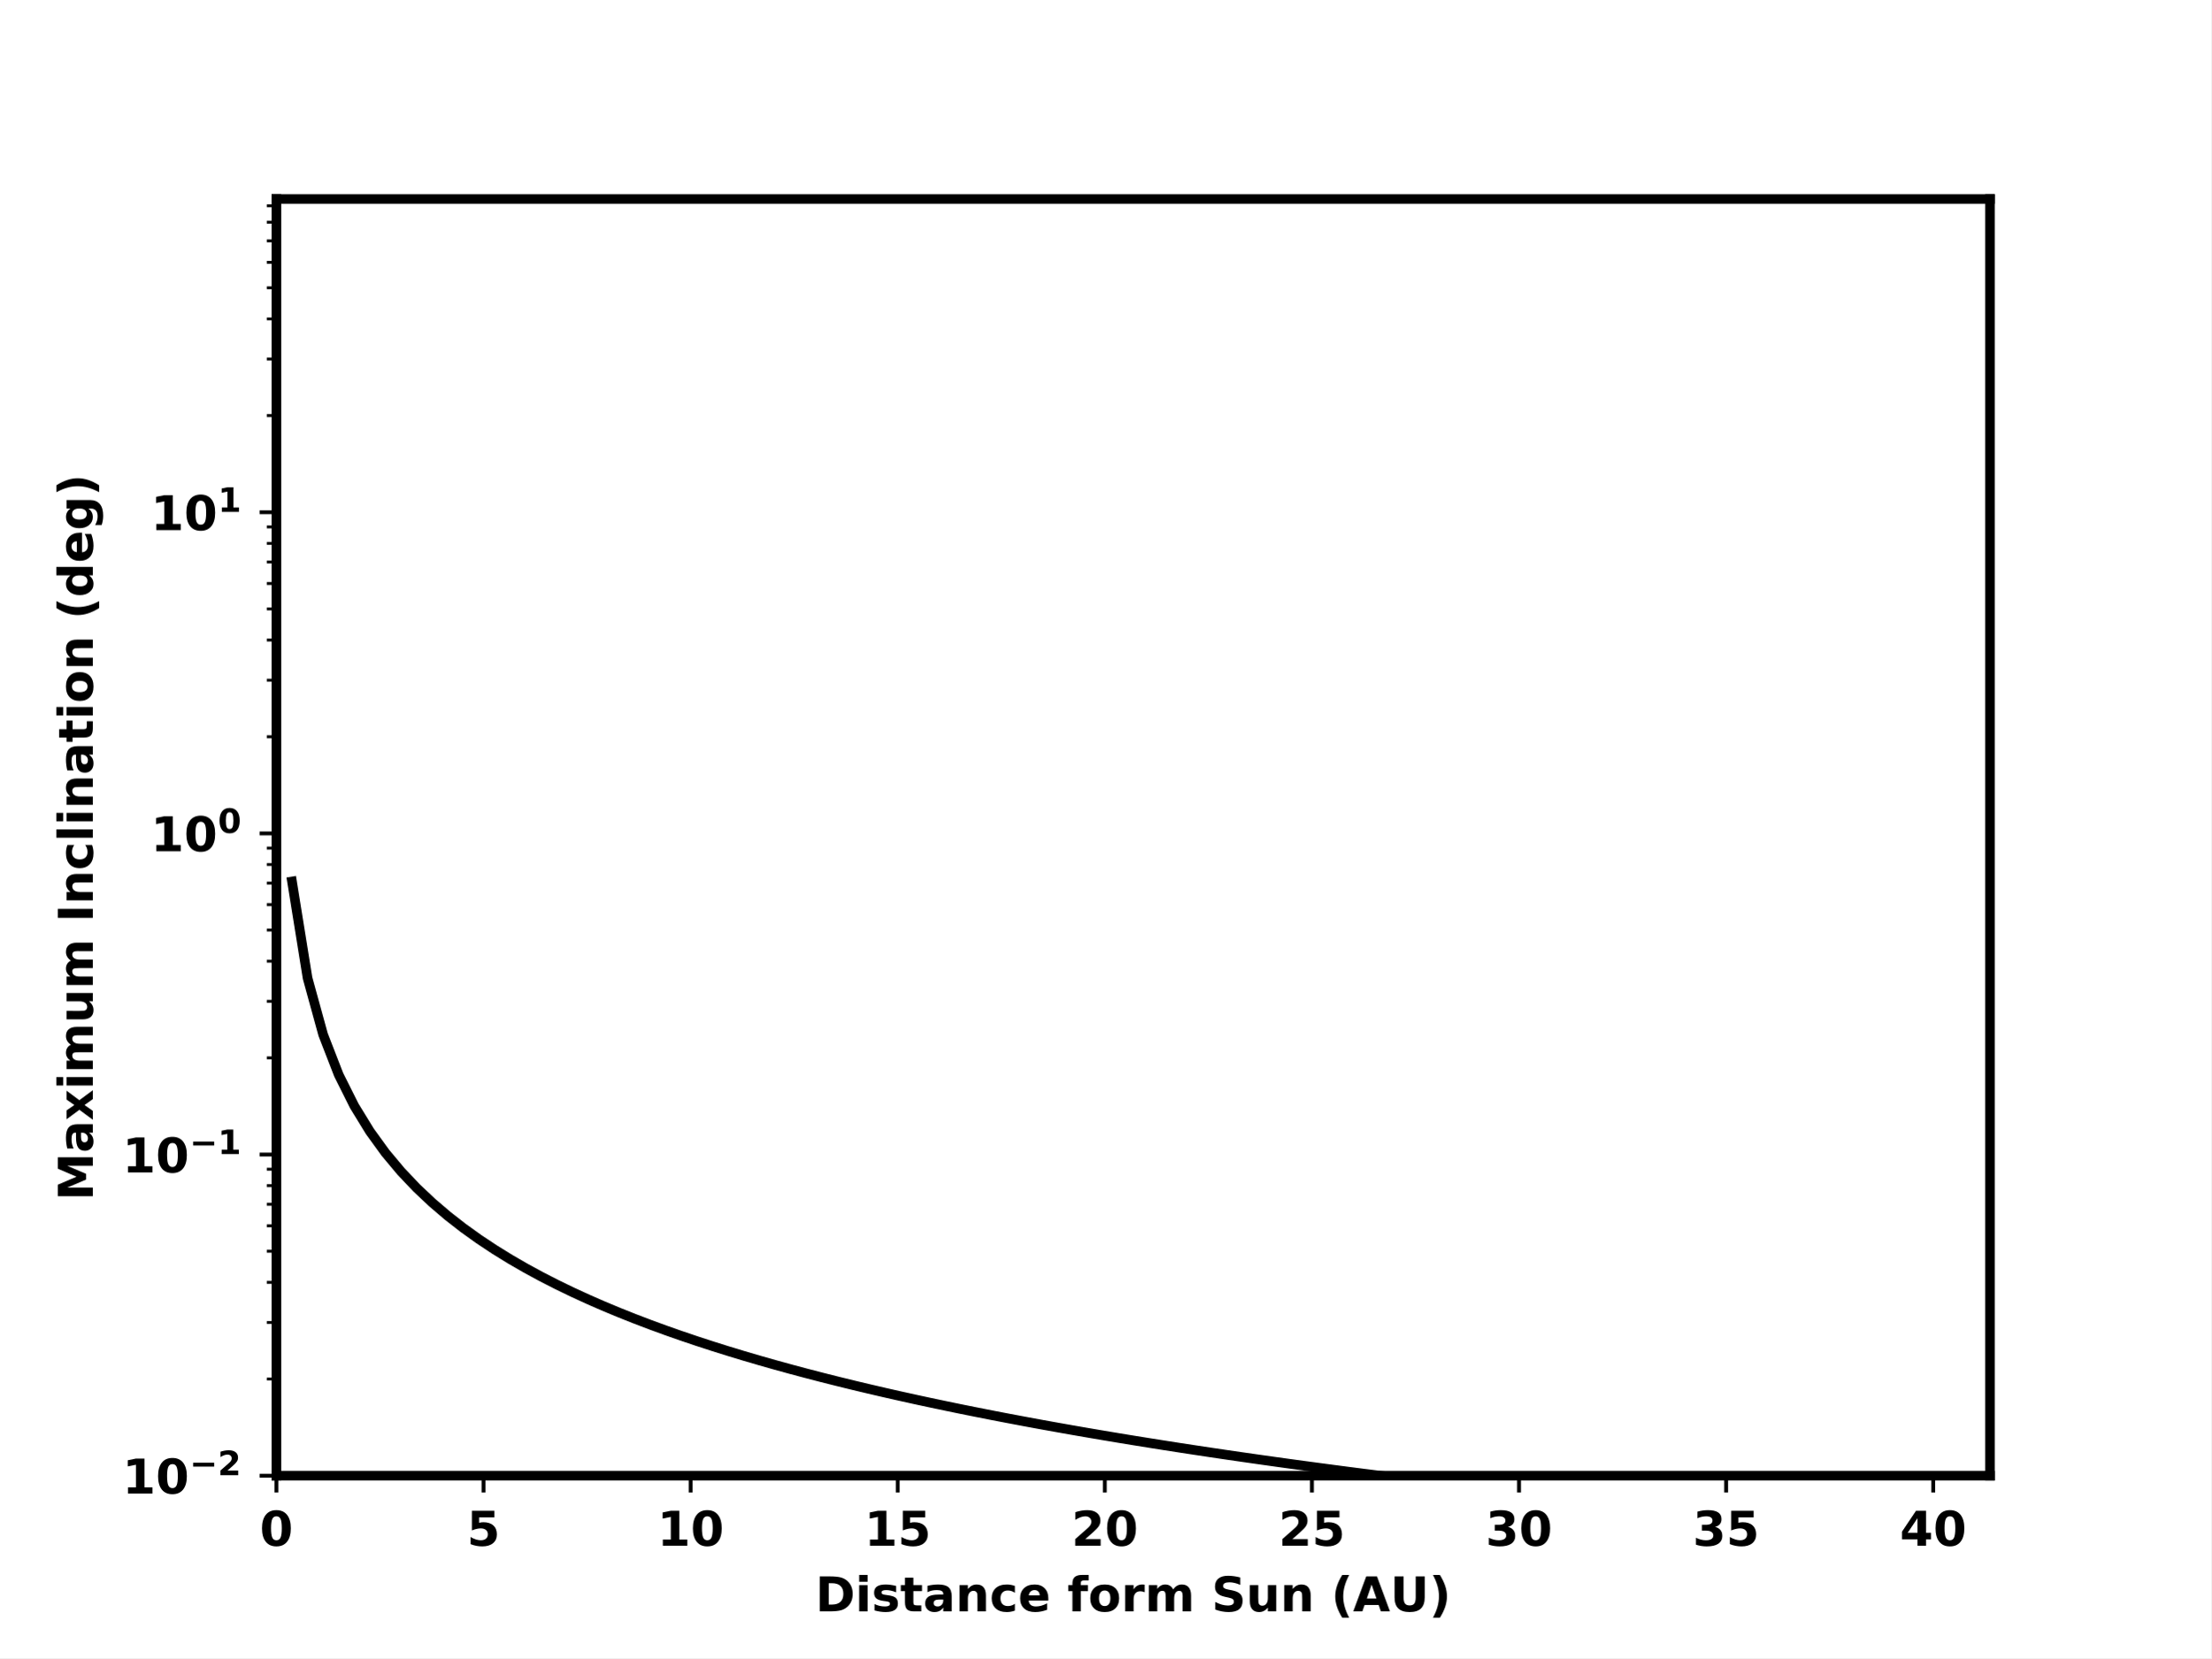
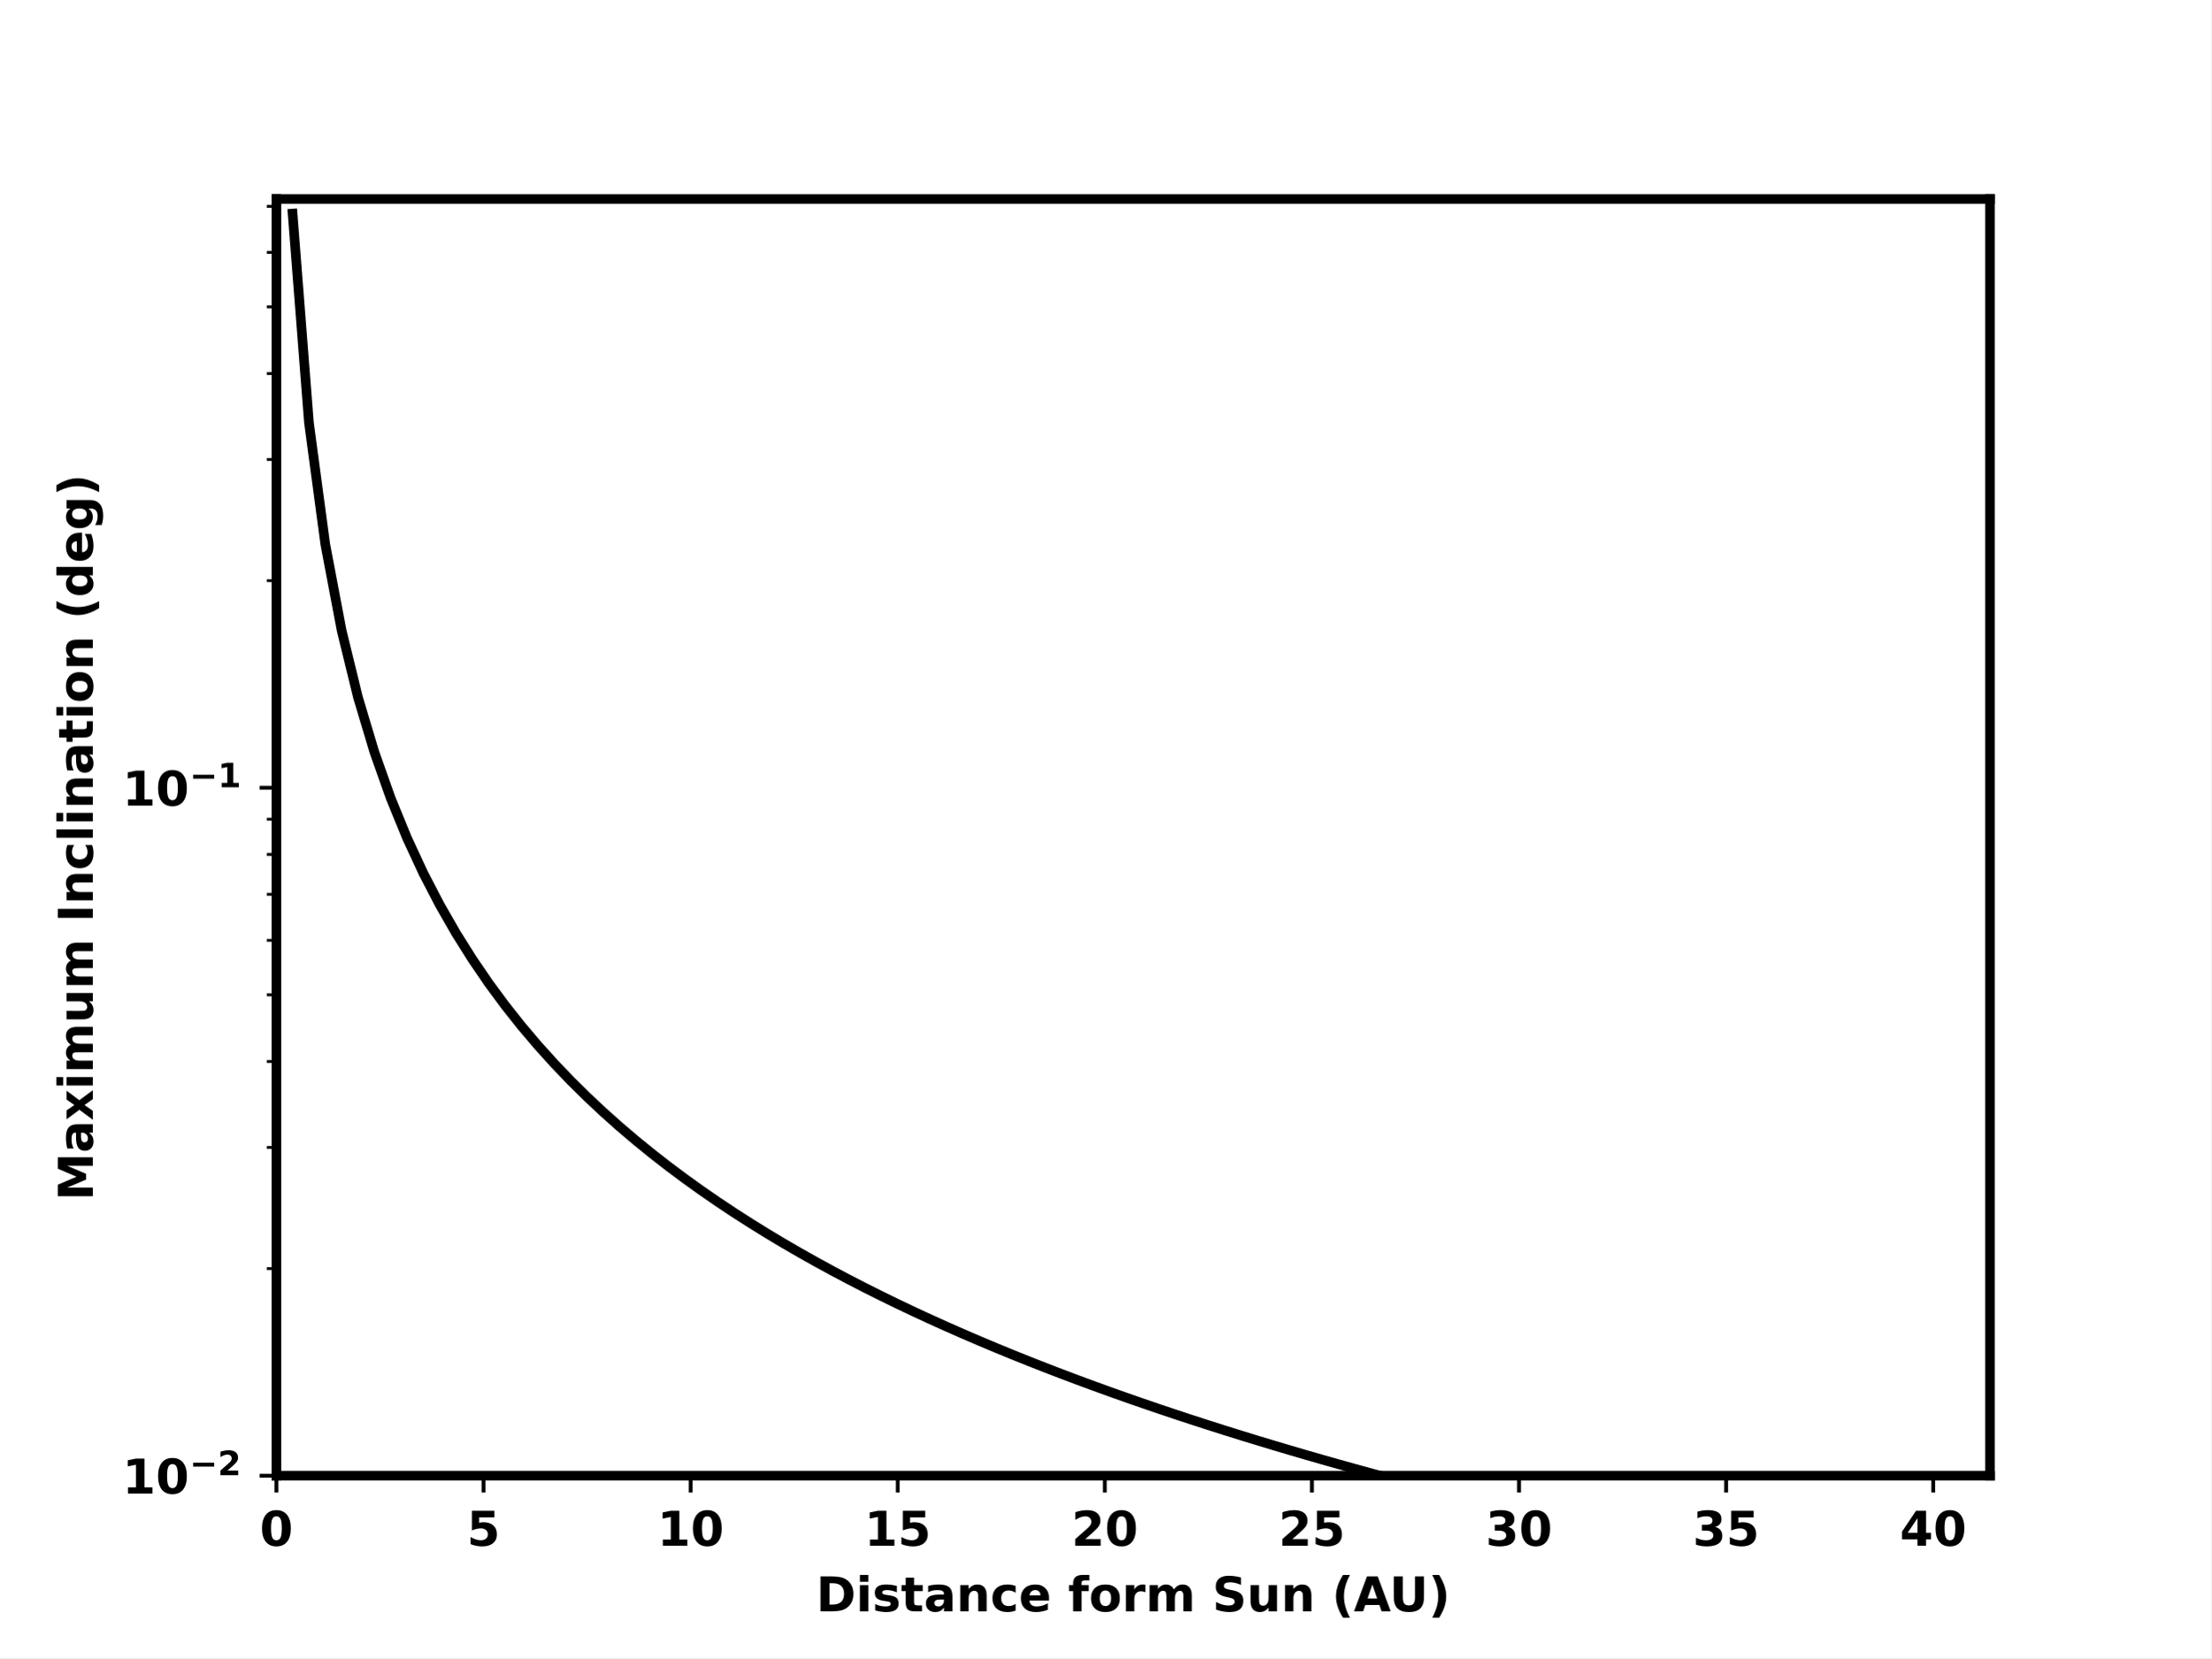
<svg xmlns="http://www.w3.org/2000/svg" xmlns:xlink="http://www.w3.org/1999/xlink" height="345.6pt" version="1.1" viewBox="0 0 460.8 345.6" width="460.8pt">
  <defs>
    <style type="text/css">
- *{stroke-linecap:butt;stroke-linejoin:round;white-space:pre;}
+ *{stroke-linecap:butt;stroke-linejoin:round;}
  </style>
  </defs>
  <g id="figure_1">
    <g id="patch_1">
      <path d="M 0 345.6  L 460.8 345.6  L 460.8 0  L 0 0  z " style="fill:#ffffff;" />
    </g>
    <g id="axes_1">
      <g id="patch_2">
        <path d="M 57.6 307.584  L 414.72 307.584  L 414.72 41.472  L 57.6 41.472  z " style="fill:#ffffff;" />
      </g>
      <g id="matplotlib.axis_1">
        <g id="xtick_1">
          <g id="line2d_1">
            <defs>
-               <path d="M 0 0  L 0 3.5  " id="mee81511b7b" style="stroke:#000000;stroke-width:0.8;" />
-             </defs>
-             <g>
-               <use style="stroke:#000000;stroke-width:0.8;" x="57.6" xlink:href="#mee81511b7b" y="307.584" />
+               <path d="M 0 0  L 0 3.5  " id="m4eaa4b2ff3" style="stroke:#000000;stroke-width:0.8;" />
+             </defs>
+             <g>
+               <use style="stroke:#000000;stroke-width:0.8;" x="57.6" xlink:href="#m4eaa4b2ff3" y="307.584" />
            </g>
          </g>
          <g id="text_1">
            <defs>
              <path d="M 46 36.531  Q 46 50.203 43.438 55.781  Q 40.875 61.375 34.812 61.375  Q 28.766 61.375 26.172 55.781  Q 23.578 50.203 23.578 36.531  Q 23.578 22.703 26.172 17.031  Q 28.766 11.375 34.812 11.375  Q 40.828 11.375 43.406 17.031  Q 46 22.703 46 36.531  z M 64.797 36.375  Q 64.797 18.266 56.984 8.422  Q 49.172 -1.422 34.812 -1.422  Q 20.406 -1.422 12.594 8.422  Q 4.781 18.266 4.781 36.375  Q 4.781 54.547 12.594 64.375  Q 20.406 74.219 34.812 74.219  Q 49.172 74.219 56.984 64.375  Q 64.797 54.547 64.797 36.375  z " id="DejaVuSans-Bold-48" />
            </defs>
            <g transform="translate(54.12109 322.1824)scale(0.1 -0.1)">
              <use xlink:href="#DejaVuSans-Bold-48" />
            </g>
          </g>
        </g>
        <g id="xtick_2">
          <g id="line2d_2">
            <g>
-               <use style="stroke:#000000;stroke-width:0.8;" x="100.762" xlink:href="#mee81511b7b" y="307.584" />
+               <use style="stroke:#000000;stroke-width:0.8;" x="100.762" xlink:href="#m4eaa4b2ff3" y="307.584" />
            </g>
          </g>
          <g id="text_2">
            <defs>
              <path d="M 10.594 72.906  L 57.328 72.906  L 57.328 59.078  L 25.594 59.078  L 25.594 47.797  Q 27.734 48.391 29.906 48.703  Q 32.078 49.031 34.422 49.031  Q 47.75 49.031 55.172 42.359  Q 62.594 35.688 62.594 23.781  Q 62.594 11.969 54.516 5.266  Q 46.438 -1.422 32.078 -1.422  Q 25.875 -1.422 19.797 -0.219  Q 13.719 0.984 7.719 3.422  L 7.719 18.219  Q 13.672 14.797 19.016 13.078  Q 24.359 11.375 29.109 11.375  Q 35.938 11.375 39.859 14.719  Q 43.797 18.062 43.797 23.781  Q 43.797 29.547 39.859 32.859  Q 35.938 36.188 29.109 36.188  Q 25.047 36.188 20.453 35.125  Q 15.875 34.078 10.594 31.891  z " id="DejaVuSans-Bold-53" />
            </defs>
            <g transform="translate(97.2828 322.1824)scale(0.1 -0.1)">
              <use xlink:href="#DejaVuSans-Bold-53" />
            </g>
          </g>
        </g>
        <g id="xtick_3">
          <g id="line2d_3">
            <g>
-               <use style="stroke:#000000;stroke-width:0.8;" x="143.923" xlink:href="#mee81511b7b" y="307.584" />
+               <use style="stroke:#000000;stroke-width:0.8;" x="143.923" xlink:href="#m4eaa4b2ff3" y="307.584" />
            </g>
          </g>
          <g id="text_3">
            <defs>
              <path d="M 11.719 12.984  L 28.328 12.984  L 28.328 60.109  L 11.281 56.594  L 11.281 69.391  L 28.219 72.906  L 46.094 72.906  L 46.094 12.984  L 62.703 12.984  L 62.703 0  L 11.719 0  z " id="DejaVuSans-Bold-49" />
            </defs>
            <g transform="translate(136.9656 322.1824)scale(0.1 -0.1)">
              <use xlink:href="#DejaVuSans-Bold-49" />
              <use x="69.58" xlink:href="#DejaVuSans-Bold-48" />
            </g>
          </g>
        </g>
        <g id="xtick_4">
          <g id="line2d_4">
            <g>
-               <use style="stroke:#000000;stroke-width:0.8;" x="187.085" xlink:href="#mee81511b7b" y="307.584" />
+               <use style="stroke:#000000;stroke-width:0.8;" x="187.085" xlink:href="#m4eaa4b2ff3" y="307.584" />
            </g>
          </g>
          <g id="text_4">
            <g transform="translate(180.1273 322.1824)scale(0.1 -0.1)">
              <use xlink:href="#DejaVuSans-Bold-49" />
              <use x="69.58" xlink:href="#DejaVuSans-Bold-53" />
            </g>
          </g>
        </g>
        <g id="xtick_5">
          <g id="line2d_5">
            <g>
-               <use style="stroke:#000000;stroke-width:0.8;" x="230.247" xlink:href="#mee81511b7b" y="307.584" />
+               <use style="stroke:#000000;stroke-width:0.8;" x="230.247" xlink:href="#m4eaa4b2ff3" y="307.584" />
            </g>
          </g>
          <g id="text_5">
            <defs>
              <path d="M 28.812 13.812  L 60.891 13.812  L 60.891 0  L 7.906 0  L 7.906 13.812  L 34.516 37.312  Q 38.094 40.531 39.797 43.609  Q 41.5 46.688 41.5 50  Q 41.5 55.125 38.062 58.25  Q 34.625 61.375 28.906 61.375  Q 24.516 61.375 19.281 59.5  Q 14.062 57.625 8.109 53.906  L 8.109 69.922  Q 14.453 72.016 20.656 73.109  Q 26.859 74.219 32.812 74.219  Q 45.906 74.219 53.156 68.453  Q 60.406 62.703 60.406 52.391  Q 60.406 46.438 57.328 41.281  Q 54.25 36.141 44.391 27.484  z " id="DejaVuSans-Bold-50" />
            </defs>
            <g transform="translate(223.289 322.1824)scale(0.1 -0.1)">
              <use xlink:href="#DejaVuSans-Bold-50" />
              <use x="69.58" xlink:href="#DejaVuSans-Bold-48" />
            </g>
          </g>
        </g>
        <g id="xtick_6">
          <g id="line2d_6">
            <g>
-               <use style="stroke:#000000;stroke-width:0.8;" x="273.409" xlink:href="#mee81511b7b" y="307.584" />
+               <use style="stroke:#000000;stroke-width:0.8;" x="273.409" xlink:href="#m4eaa4b2ff3" y="307.584" />
            </g>
          </g>
          <g id="text_6">
            <g transform="translate(266.4507 322.1824)scale(0.1 -0.1)">
              <use xlink:href="#DejaVuSans-Bold-50" />
              <use x="69.58" xlink:href="#DejaVuSans-Bold-53" />
            </g>
          </g>
        </g>
        <g id="xtick_7">
          <g id="line2d_7">
            <g>
-               <use style="stroke:#000000;stroke-width:0.8;" x="316.57" xlink:href="#mee81511b7b" y="307.584" />
+               <use style="stroke:#000000;stroke-width:0.8;" x="316.57" xlink:href="#m4eaa4b2ff3" y="307.584" />
            </g>
          </g>
          <g id="text_7">
            <defs>
              <path d="M 46.578 39.312  Q 53.953 37.406 57.781 32.688  Q 61.625 27.984 61.625 20.703  Q 61.625 9.859 53.312 4.219  Q 45.016 -1.422 29.109 -1.422  Q 23.484 -1.422 17.844 -0.516  Q 12.203 0.391 6.688 2.203  L 6.688 16.703  Q 11.969 14.062 17.156 12.719  Q 22.359 11.375 27.391 11.375  Q 34.859 11.375 38.844 13.953  Q 42.828 16.547 42.828 21.391  Q 42.828 26.375 38.75 28.938  Q 34.672 31.5 26.703 31.5  L 19.188 31.5  L 19.188 43.609  L 27.094 43.609  Q 34.188 43.609 37.641 45.828  Q 41.109 48.047 41.109 52.594  Q 41.109 56.781 37.734 59.078  Q 34.375 61.375 28.219 61.375  Q 23.688 61.375 19.047 60.344  Q 14.406 59.328 9.812 57.328  L 9.812 71.094  Q 15.375 72.656 20.844 73.438  Q 26.312 74.219 31.594 74.219  Q 45.797 74.219 52.844 69.547  Q 59.906 64.891 59.906 55.516  Q 59.906 49.125 56.531 45.047  Q 53.172 40.969 46.578 39.312  z " id="DejaVuSans-Bold-51" />
            </defs>
            <g transform="translate(309.6125 322.1824)scale(0.1 -0.1)">
              <use xlink:href="#DejaVuSans-Bold-51" />
              <use x="69.58" xlink:href="#DejaVuSans-Bold-48" />
            </g>
          </g>
        </g>
        <g id="xtick_8">
          <g id="line2d_8">
            <g>
-               <use style="stroke:#000000;stroke-width:0.8;" x="359.732" xlink:href="#mee81511b7b" y="307.584" />
+               <use style="stroke:#000000;stroke-width:0.8;" x="359.732" xlink:href="#m4eaa4b2ff3" y="307.584" />
            </g>
          </g>
          <g id="text_8">
            <g transform="translate(352.7742 322.1824)scale(0.1 -0.1)">
              <use xlink:href="#DejaVuSans-Bold-51" />
              <use x="69.58" xlink:href="#DejaVuSans-Bold-53" />
            </g>
          </g>
        </g>
        <g id="xtick_9">
          <g id="line2d_9">
            <g>
-               <use style="stroke:#000000;stroke-width:0.8;" x="402.894" xlink:href="#mee81511b7b" y="307.584" />
+               <use style="stroke:#000000;stroke-width:0.8;" x="402.894" xlink:href="#m4eaa4b2ff3" y="307.584" />
            </g>
          </g>
          <g id="text_9">
            <defs>
              <path d="M 36.812 57.422  L 16.219 26.906  L 36.812 26.906  z M 33.688 72.906  L 54.594 72.906  L 54.594 26.906  L 64.984 26.906  L 64.984 13.281  L 54.594 13.281  L 54.594 0  L 36.812 0  L 36.812 13.281  L 4.5 13.281  L 4.5 29.391  z " id="DejaVuSans-Bold-52" />
            </defs>
            <g transform="translate(395.9359 322.1824)scale(0.1 -0.1)">
              <use xlink:href="#DejaVuSans-Bold-52" />
              <use x="69.58" xlink:href="#DejaVuSans-Bold-48" />
            </g>
          </g>
        </g>
        <g id="text_10">
          <defs>
            <path d="M 27.984 58.688  L 27.984 14.203  L 34.719 14.203  Q 46.234 14.203 52.312 19.922  Q 58.406 25.641 58.406 36.531  Q 58.406 47.359 52.344 53.016  Q 46.297 58.688 34.719 58.688  z M 9.188 72.906  L 29 72.906  Q 45.609 72.906 53.734 70.531  Q 61.859 68.172 67.672 62.5  Q 72.797 57.562 75.281 51.109  Q 77.781 44.672 77.781 36.531  Q 77.781 28.266 75.281 21.797  Q 72.797 15.328 67.672 10.406  Q 61.812 4.734 53.609 2.359  Q 45.406 0 29 0  L 9.188 0  z " id="DejaVuSans-Bold-68" />
            <path d="M 8.406 54.688  L 25.875 54.688  L 25.875 0  L 8.406 0  z M 8.406 75.984  L 25.875 75.984  L 25.875 61.719  L 8.406 61.719  z " id="DejaVuSans-Bold-105" />
            <path d="M 51.125 52.984  L 51.125 39.703  Q 45.516 42.047 40.281 43.219  Q 35.062 44.391 30.422 44.391  Q 25.438 44.391 23.016 43.141  Q 20.609 41.891 20.609 39.312  Q 20.609 37.203 22.438 36.078  Q 24.266 34.969 29 34.422  L 32.078 33.984  Q 45.516 32.281 50.141 28.375  Q 54.781 24.469 54.781 16.109  Q 54.781 7.375 48.328 2.969  Q 41.891 -1.422 29.109 -1.422  Q 23.688 -1.422 17.891 -0.562  Q 12.109 0.297 6 2  L 6 15.281  Q 11.234 12.75 16.719 11.469  Q 22.219 10.203 27.875 10.203  Q 33.016 10.203 35.594 11.609  Q 38.188 13.031 38.188 15.828  Q 38.188 18.172 36.406 19.312  Q 34.625 20.453 29.297 21.094  L 26.219 21.484  Q 14.547 22.953 9.859 26.906  Q 5.172 30.859 5.172 38.922  Q 5.172 47.609 11.125 51.797  Q 17.094 56 29.391 56  Q 34.234 56 39.547 55.266  Q 44.875 54.547 51.125 52.984  z " id="DejaVuSans-Bold-115" />
            <path d="M 27.484 70.219  L 27.484 54.688  L 45.516 54.688  L 45.516 42.188  L 27.484 42.188  L 27.484 19  Q 27.484 15.188 29 13.844  Q 30.516 12.5 35.016 12.5  L 44 12.5  L 44 0  L 29 0  Q 18.656 0 14.328 4.312  Q 10.016 8.641 10.016 19  L 10.016 42.188  L 1.312 42.188  L 1.312 54.688  L 10.016 54.688  L 10.016 70.219  z " id="DejaVuSans-Bold-116" />
            <path d="M 32.906 24.609  Q 27.438 24.609 24.672 22.75  Q 21.922 20.906 21.922 17.281  Q 21.922 13.969 24.141 12.078  Q 26.375 10.203 30.328 10.203  Q 35.25 10.203 38.625 13.734  Q 42 17.281 42 22.609  L 42 24.609  z M 59.625 31.203  L 59.625 0  L 42 0  L 42 8.109  Q 38.484 3.125 34.078 0.844  Q 29.688 -1.422 23.391 -1.422  Q 14.891 -1.422 9.594 3.531  Q 4.297 8.5 4.297 16.406  Q 4.297 26.031 10.906 30.516  Q 17.531 35.016 31.688 35.016  L 42 35.016  L 42 36.375  Q 42 40.531 38.719 42.453  Q 35.453 44.391 28.516 44.391  Q 22.906 44.391 18.062 43.266  Q 13.234 42.141 9.078 39.891  L 9.078 53.219  Q 14.703 54.594 20.359 55.297  Q 26.031 56 31.688 56  Q 46.484 56 53.047 50.172  Q 59.625 44.344 59.625 31.203  z " id="DejaVuSans-Bold-97" />
            <path d="M 63.375 33.297  L 63.375 0  L 45.797 0  L 45.797 5.422  L 45.797 25.484  Q 45.797 32.562 45.484 35.25  Q 45.172 37.938 44.391 39.203  Q 43.359 40.922 41.594 41.875  Q 39.844 42.828 37.594 42.828  Q 32.125 42.828 29 38.594  Q 25.875 34.375 25.875 26.906  L 25.875 0  L 8.406 0  L 8.406 54.688  L 25.875 54.688  L 25.875 46.688  Q 29.828 51.469 34.266 53.734  Q 38.719 56 44.094 56  Q 53.562 56 58.469 50.188  Q 63.375 44.391 63.375 33.297  z " id="DejaVuSans-Bold-110" />
            <path d="M 52.594 52.984  L 52.594 38.719  Q 49.031 41.156 45.438 42.328  Q 41.844 43.5 37.984 43.5  Q 30.672 43.5 26.594 39.234  Q 22.516 34.969 22.516 27.297  Q 22.516 19.625 26.594 15.344  Q 30.672 11.078 37.984 11.078  Q 42.094 11.078 45.781 12.297  Q 49.469 13.531 52.594 15.922  L 52.594 1.609  Q 48.484 0.094 44.266 -0.656  Q 40.047 -1.422 35.797 -1.422  Q 21 -1.422 12.641 6.172  Q 4.297 13.766 4.297 27.297  Q 4.297 40.828 12.641 48.406  Q 21 56 35.797 56  Q 40.094 56 44.266 55.25  Q 48.438 54.5 52.594 52.984  z " id="DejaVuSans-Bold-99" />
            <path d="M 62.984 27.484  L 62.984 22.516  L 22.125 22.516  Q 22.75 16.359 26.562 13.281  Q 30.375 10.203 37.203 10.203  Q 42.719 10.203 48.5 11.844  Q 54.297 13.484 60.406 16.797  L 60.406 3.328  Q 54.203 0.984 48 -0.219  Q 41.797 -1.422 35.594 -1.422  Q 20.75 -1.422 12.516 6.125  Q 4.297 13.672 4.297 27.297  Q 4.297 40.672 12.375 48.328  Q 20.453 56 34.625 56  Q 47.516 56 55.25 48.234  Q 62.984 40.484 62.984 27.484  z M 45.016 33.297  Q 45.016 38.281 42.109 41.328  Q 39.203 44.391 34.516 44.391  Q 29.438 44.391 26.266 41.531  Q 23.094 38.672 22.312 33.297  z " id="DejaVuSans-Bold-101" />
            <path id="DejaVuSans-Bold-32" />
            <path d="M 44.391 75.984  L 44.391 64.5  L 34.719 64.5  Q 31 64.5 29.531 63.156  Q 28.078 61.812 28.078 58.5  L 28.078 54.688  L 43.016 54.688  L 43.016 42.188  L 28.078 42.188  L 28.078 0  L 10.594 0  L 10.594 42.188  L 1.906 42.188  L 1.906 54.688  L 10.594 54.688  L 10.594 58.5  Q 10.594 67.438 15.578 71.703  Q 20.562 75.984 31 75.984  z " id="DejaVuSans-Bold-102" />
            <path d="M 34.422 43.5  Q 28.609 43.5 25.562 39.328  Q 22.516 35.156 22.516 27.297  Q 22.516 19.438 25.562 15.25  Q 28.609 11.078 34.422 11.078  Q 40.141 11.078 43.156 15.25  Q 46.188 19.438 46.188 27.297  Q 46.188 35.156 43.156 39.328  Q 40.141 43.5 34.422 43.5  z M 34.422 56  Q 48.531 56 56.469 48.375  Q 64.406 40.766 64.406 27.297  Q 64.406 13.812 56.469 6.188  Q 48.531 -1.422 34.422 -1.422  Q 20.266 -1.422 12.281 6.188  Q 4.297 13.812 4.297 27.297  Q 4.297 40.766 12.281 48.375  Q 20.266 56 34.422 56  z " id="DejaVuSans-Bold-111" />
            <path d="M 49.031 39.797  Q 46.734 40.875 44.453 41.375  Q 42.188 41.891 39.891 41.891  Q 33.156 41.891 29.516 37.562  Q 25.875 33.25 25.875 25.203  L 25.875 0  L 8.406 0  L 8.406 54.688  L 25.875 54.688  L 25.875 45.703  Q 29.25 51.078 33.609 53.531  Q 37.984 56 44.094 56  Q 44.969 56 45.984 55.922  Q 47.016 55.859 48.969 55.609  z " id="DejaVuSans-Bold-114" />
            <path d="M 59.078 45.609  Q 62.406 50.688 66.969 53.344  Q 71.531 56 77 56  Q 86.422 56 91.359 50.188  Q 96.297 44.391 96.297 33.297  L 96.297 0  L 78.719 0  L 78.719 28.516  Q 78.766 29.156 78.781 29.828  Q 78.812 30.516 78.812 31.781  Q 78.812 37.594 77.094 40.203  Q 75.391 42.828 71.578 42.828  Q 66.609 42.828 63.891 38.719  Q 61.188 34.625 61.078 26.859  L 61.078 0  L 43.5 0  L 43.5 28.516  Q 43.5 37.594 41.938 40.203  Q 40.375 42.828 36.375 42.828  Q 31.344 42.828 28.609 38.703  Q 25.875 34.578 25.875 26.906  L 25.875 0  L 8.297 0  L 8.297 54.688  L 25.875 54.688  L 25.875 46.688  Q 29.109 51.312 33.281 53.656  Q 37.453 56 42.484 56  Q 48.141 56 52.484 53.266  Q 56.844 50.531 59.078 45.609  z " id="DejaVuSans-Bold-109" />
            <path d="M 59.906 70.609  L 59.906 55.172  Q 53.906 57.859 48.188 59.219  Q 42.484 60.594 37.406 60.594  Q 30.672 60.594 27.438 58.734  Q 24.219 56.891 24.219 52.984  Q 24.219 50.047 26.391 48.406  Q 28.562 46.781 34.281 45.609  L 42.281 44  Q 54.438 41.547 59.562 36.562  Q 64.703 31.594 64.703 22.406  Q 64.703 10.359 57.547 4.469  Q 50.391 -1.422 35.688 -1.422  Q 28.766 -1.422 21.781 -0.094  Q 14.797 1.219 7.812 3.812  L 7.812 19.672  Q 14.797 15.969 21.312 14.078  Q 27.828 12.203 33.891 12.203  Q 40.047 12.203 43.312 14.25  Q 46.578 16.312 46.578 20.125  Q 46.578 23.531 44.359 25.391  Q 42.141 27.25 35.5 28.719  L 28.219 30.328  Q 17.281 32.672 12.219 37.797  Q 7.172 42.922 7.172 51.609  Q 7.172 62.5 14.203 68.359  Q 21.234 74.219 34.422 74.219  Q 40.438 74.219 46.781 73.312  Q 53.125 72.406 59.906 70.609  z " id="DejaVuSans-Bold-83" />
            <path d="M 7.812 21.297  L 7.812 54.688  L 25.391 54.688  L 25.391 49.219  Q 25.391 44.781 25.344 38.062  Q 25.297 31.344 25.297 29.109  Q 25.297 22.516 25.641 19.609  Q 25.984 16.703 26.812 15.375  Q 27.875 13.672 29.609 12.734  Q 31.344 11.812 33.594 11.812  Q 39.062 11.812 42.188 16.016  Q 45.312 20.219 45.312 27.688  L 45.312 54.688  L 62.797 54.688  L 62.797 0  L 45.312 0  L 45.312 7.906  Q 41.359 3.125 36.938 0.844  Q 32.516 -1.422 27.203 -1.422  Q 17.719 -1.422 12.766 4.391  Q 7.812 10.203 7.812 21.297  z " id="DejaVuSans-Bold-117" />
            <path d="M 37.703 -13.188  L 23.188 -13.188  Q 15.719 -1.125 12.156 9.734  Q 8.594 20.609 8.594 31.297  Q 8.594 42 12.172 52.953  Q 15.766 63.922 23.188 75.875  L 37.703 75.875  Q 31.453 64.312 28.328 53.25  Q 25.203 42.188 25.203 31.391  Q 25.203 20.609 28.297 9.516  Q 31.391 -1.562 37.703 -13.188  z " id="DejaVuSans-Bold-40" />
            <path d="M 53.422 13.281  L 24.031 13.281  L 19.391 0  L 0.484 0  L 27.484 72.906  L 49.906 72.906  L 76.906 0  L 58.016 0  z M 28.719 26.812  L 48.688 26.812  L 38.719 55.812  z " id="DejaVuSans-Bold-65" />
            <path d="M 9.188 72.906  L 27.984 72.906  L 27.984 29.203  Q 27.984 20.172 30.938 16.281  Q 33.891 12.406 40.578 12.406  Q 47.312 12.406 50.266 16.281  Q 53.219 20.172 53.219 29.203  L 53.219 72.906  L 72.016 72.906  L 72.016 29.203  Q 72.016 13.719 64.25 6.141  Q 56.5 -1.422 40.578 -1.422  Q 24.703 -1.422 16.938 6.141  Q 9.188 13.719 9.188 29.203  z " id="DejaVuSans-Bold-85" />
            <path d="M 8.016 -13.188  Q 14.266 -1.562 17.391 9.516  Q 20.516 20.609 20.516 31.391  Q 20.516 42.188 17.391 53.25  Q 14.266 64.312 8.016 75.875  L 22.516 75.875  Q 29.938 63.922 33.516 52.953  Q 37.109 42 37.109 31.297  Q 37.109 20.609 33.547 9.734  Q 29.984 -1.125 22.516 -13.188  z " id="DejaVuSans-Bold-41" />
          </defs>
-           <g transform="translate(169.9155 335.8606)scale(0.1 -0.1)">
+           <g transform="translate(170.0694 335.8606)scale(0.1 -0.1)">
            <use xlink:href="#DejaVuSans-Bold-68" />
            <use x="83.008" xlink:href="#DejaVuSans-Bold-105" />
            <use x="117.285" xlink:href="#DejaVuSans-Bold-115" />
            <use x="176.807" xlink:href="#DejaVuSans-Bold-116" />
            <use x="224.609" xlink:href="#DejaVuSans-Bold-97" />
            <use x="292.09" xlink:href="#DejaVuSans-Bold-110" />
            <use x="363.281" xlink:href="#DejaVuSans-Bold-99" />
            <use x="422.559" xlink:href="#DejaVuSans-Bold-101" />
            <use x="490.381" xlink:href="#DejaVuSans-Bold-32" />
            <use x="525.195" xlink:href="#DejaVuSans-Bold-102" />
            <use x="568.701" xlink:href="#DejaVuSans-Bold-111" />
            <use x="637.402" xlink:href="#DejaVuSans-Bold-114" />
            <use x="686.719" xlink:href="#DejaVuSans-Bold-109" />
            <use x="790.918" xlink:href="#DejaVuSans-Bold-32" />
            <use x="825.732" xlink:href="#DejaVuSans-Bold-83" />
            <use x="897.754" xlink:href="#DejaVuSans-Bold-117" />
            <use x="968.945" xlink:href="#DejaVuSans-Bold-110" />
            <use x="1040.137" xlink:href="#DejaVuSans-Bold-32" />
            <use x="1074.951" xlink:href="#DejaVuSans-Bold-40" />
            <use x="1120.654" xlink:href="#DejaVuSans-Bold-65" />
-             <use x="1198" xlink:href="#DejaVuSans-Bold-85" />
-             <use x="1279.201" xlink:href="#DejaVuSans-Bold-41" />
+             <use x="1194.922" xlink:href="#DejaVuSans-Bold-85" />
+             <use x="1276.123" xlink:href="#DejaVuSans-Bold-41" />
          </g>
        </g>
      </g>
      <g id="matplotlib.axis_2">
        <g id="ytick_1">
          <g id="line2d_10">
            <defs>
-               <path d="M 0 0  L -3.5 0  " id="mb45b675967" style="stroke:#000000;stroke-width:0.8;" />
-             </defs>
-             <g>
-               <use style="stroke:#000000;stroke-width:0.8;" x="57.6" xlink:href="#mb45b675967" y="307.584" />
+               <path d="M 0 0  L -3.5 0  " id="m45eba11c01" style="stroke:#000000;stroke-width:0.8;" />
+             </defs>
+             <g>
+               <use style="stroke:#000000;stroke-width:0.8;" x="57.6" xlink:href="#m45eba11c01" y="307.584" />
            </g>
          </g>
          <g id="text_11">
            <defs>
              <path d="M 10.594 37.109  L 73.188 37.109  L 73.188 25.594  L 10.594 25.594  z " id="DejaVuSans-Bold-8722" />
            </defs>
            <g transform="translate(25.5 311.3832)scale(0.1 -0.1)">
              <use transform="translate(0 0.765625)" xlink:href="#DejaVuSans-Bold-49" />
              <use transform="translate(69.58008 0.765625)" xlink:href="#DejaVuSans-Bold-48" />
              <use transform="translate(140.1172 39.04688)scale(0.7)" xlink:href="#DejaVuSans-Bold-8722" />
              <use transform="translate(198.7695 39.04688)scale(0.7)" xlink:href="#DejaVuSans-Bold-50" />
            </g>
          </g>
        </g>
        <g id="ytick_2">
          <g id="line2d_11">
            <g>
-               <use style="stroke:#000000;stroke-width:0.8;" x="57.6" xlink:href="#mb45b675967" y="240.644" />
+               <use style="stroke:#000000;stroke-width:0.8;" x="57.6" xlink:href="#m45eba11c01" y="164.186" />
            </g>
          </g>
          <g id="text_12">
-             <g transform="translate(25.5 244.4435)scale(0.1 -0.1)">
+             <g transform="translate(25.5 167.9849)scale(0.1 -0.1)">
              <use transform="translate(0 0.684375)" xlink:href="#DejaVuSans-Bold-49" />
              <use transform="translate(69.58008 0.684375)" xlink:href="#DejaVuSans-Bold-48" />
              <use transform="translate(140.1172 38.96563)scale(0.7)" xlink:href="#DejaVuSans-Bold-8722" />
              <use transform="translate(198.7695 38.96563)scale(0.7)" xlink:href="#DejaVuSans-Bold-49" />
            </g>
          </g>
        </g>
        <g id="ytick_3">
          <g id="line2d_12">
-             <g>
-               <use style="stroke:#000000;stroke-width:0.8;" x="57.6" xlink:href="#mb45b675967" y="173.705" />
-             </g>
-           </g>
-           <g id="text_13">
-             <g transform="translate(31.4 177.5038)scale(0.1 -0.1)">
-               <use transform="translate(0 0.765625)" xlink:href="#DejaVuSans-Bold-49" />
-               <use transform="translate(69.58008 0.765625)" xlink:href="#DejaVuSans-Bold-48" />
-               <use transform="translate(140.1172 39.04688)scale(0.7)" xlink:href="#DejaVuSans-Bold-48" />
+             <defs>
+               <path d="M 0 0  L -2 0  " id="mc4f7bdad96" style="stroke:#000000;stroke-width:0.6;" />
+             </defs>
+             <g>
+               <use style="stroke:#000000;stroke-width:0.6;" x="57.6" xlink:href="#mc4f7bdad96" y="264.417" />
            </g>
          </g>
        </g>
        <g id="ytick_4">
          <g id="line2d_13">
            <g>
-               <use style="stroke:#000000;stroke-width:0.8;" x="57.6" xlink:href="#mb45b675967" y="106.765" />
-             </g>
-           </g>
-           <g id="text_14">
-             <g transform="translate(31.4 110.5641)scale(0.1 -0.1)">
-               <use transform="translate(0 0.684375)" xlink:href="#DejaVuSans-Bold-49" />
-               <use transform="translate(69.58008 0.684375)" xlink:href="#DejaVuSans-Bold-48" />
-               <use transform="translate(140.1172 38.96563)scale(0.7)" xlink:href="#DejaVuSans-Bold-49" />
+               <use style="stroke:#000000;stroke-width:0.6;" x="57.6" xlink:href="#mc4f7bdad96" y="239.166" />
            </g>
          </g>
        </g>
        <g id="ytick_5">
          <g id="line2d_14">
-             <defs>
-               <path d="M 0 0  L -2 0  " id="m2a7e497afd" style="stroke:#000000;stroke-width:0.6;" />
-             </defs>
-             <g>
-               <use style="stroke:#000000;stroke-width:0.6;" x="57.6" xlink:href="#m2a7e497afd" y="287.433" />
+             <g>
+               <use style="stroke:#000000;stroke-width:0.6;" x="57.6" xlink:href="#mc4f7bdad96" y="221.25" />
            </g>
          </g>
        </g>
        <g id="ytick_6">
          <g id="line2d_15">
            <g>
-               <use style="stroke:#000000;stroke-width:0.6;" x="57.6" xlink:href="#m2a7e497afd" y="275.646" />
+               <use style="stroke:#000000;stroke-width:0.6;" x="57.6" xlink:href="#mc4f7bdad96" y="207.353" />
            </g>
          </g>
        </g>
        <g id="ytick_7">
          <g id="line2d_16">
            <g>
-               <use style="stroke:#000000;stroke-width:0.6;" x="57.6" xlink:href="#m2a7e497afd" y="267.282" />
+               <use style="stroke:#000000;stroke-width:0.6;" x="57.6" xlink:href="#mc4f7bdad96" y="195.998" />
            </g>
          </g>
        </g>
        <g id="ytick_8">
          <g id="line2d_17">
            <g>
-               <use style="stroke:#000000;stroke-width:0.6;" x="57.6" xlink:href="#m2a7e497afd" y="260.795" />
+               <use style="stroke:#000000;stroke-width:0.6;" x="57.6" xlink:href="#mc4f7bdad96" y="186.398" />
            </g>
          </g>
        </g>
        <g id="ytick_9">
          <g id="line2d_18">
            <g>
-               <use style="stroke:#000000;stroke-width:0.6;" x="57.6" xlink:href="#m2a7e497afd" y="255.495" />
+               <use style="stroke:#000000;stroke-width:0.6;" x="57.6" xlink:href="#mc4f7bdad96" y="178.082" />
            </g>
          </g>
        </g>
        <g id="ytick_10">
          <g id="line2d_19">
            <g>
-               <use style="stroke:#000000;stroke-width:0.6;" x="57.6" xlink:href="#m2a7e497afd" y="251.013" />
+               <use style="stroke:#000000;stroke-width:0.6;" x="57.6" xlink:href="#mc4f7bdad96" y="170.747" />
            </g>
          </g>
        </g>
        <g id="ytick_11">
          <g id="line2d_20">
            <g>
-               <use style="stroke:#000000;stroke-width:0.6;" x="57.6" xlink:href="#m2a7e497afd" y="247.131" />
+               <use style="stroke:#000000;stroke-width:0.6;" x="57.6" xlink:href="#mc4f7bdad96" y="121.019" />
            </g>
          </g>
        </g>
        <g id="ytick_12">
          <g id="line2d_21">
            <g>
-               <use style="stroke:#000000;stroke-width:0.6;" x="57.6" xlink:href="#m2a7e497afd" y="243.707" />
+               <use style="stroke:#000000;stroke-width:0.6;" x="57.6" xlink:href="#mc4f7bdad96" y="95.767" />
            </g>
          </g>
        </g>
        <g id="ytick_13">
          <g id="line2d_22">
            <g>
-               <use style="stroke:#000000;stroke-width:0.6;" x="57.6" xlink:href="#m2a7e497afd" y="220.493" />
+               <use style="stroke:#000000;stroke-width:0.6;" x="57.6" xlink:href="#mc4f7bdad96" y="77.851" />
            </g>
          </g>
        </g>
        <g id="ytick_14">
          <g id="line2d_23">
            <g>
-               <use style="stroke:#000000;stroke-width:0.6;" x="57.6" xlink:href="#m2a7e497afd" y="208.706" />
+               <use style="stroke:#000000;stroke-width:0.6;" x="57.6" xlink:href="#mc4f7bdad96" y="63.955" />
            </g>
          </g>
        </g>
        <g id="ytick_15">
          <g id="line2d_24">
            <g>
-               <use style="stroke:#000000;stroke-width:0.6;" x="57.6" xlink:href="#m2a7e497afd" y="200.343" />
+               <use style="stroke:#000000;stroke-width:0.6;" x="57.6" xlink:href="#mc4f7bdad96" y="52.6" />
            </g>
          </g>
        </g>
        <g id="ytick_16">
          <g id="line2d_25">
            <g>
-               <use style="stroke:#000000;stroke-width:0.6;" x="57.6" xlink:href="#m2a7e497afd" y="193.855" />
-             </g>
-           </g>
-         </g>
-         <g id="ytick_17">
-           <g id="line2d_26">
-             <g>
-               <use style="stroke:#000000;stroke-width:0.6;" x="57.6" xlink:href="#m2a7e497afd" y="188.555" />
-             </g>
-           </g>
-         </g>
-         <g id="ytick_18">
-           <g id="line2d_27">
-             <g>
-               <use style="stroke:#000000;stroke-width:0.6;" x="57.6" xlink:href="#m2a7e497afd" y="184.074" />
-             </g>
-           </g>
-         </g>
-         <g id="ytick_19">
-           <g id="line2d_28">
-             <g>
-               <use style="stroke:#000000;stroke-width:0.6;" x="57.6" xlink:href="#m2a7e497afd" y="180.192" />
-             </g>
-           </g>
-         </g>
-         <g id="ytick_20">
-           <g id="line2d_29">
-             <g>
-               <use style="stroke:#000000;stroke-width:0.6;" x="57.6" xlink:href="#m2a7e497afd" y="176.768" />
-             </g>
-           </g>
-         </g>
-         <g id="ytick_21">
-           <g id="line2d_30">
-             <g>
-               <use style="stroke:#000000;stroke-width:0.6;" x="57.6" xlink:href="#m2a7e497afd" y="153.554" />
-             </g>
-           </g>
-         </g>
-         <g id="ytick_22">
-           <g id="line2d_31">
-             <g>
-               <use style="stroke:#000000;stroke-width:0.6;" x="57.6" xlink:href="#m2a7e497afd" y="141.766" />
-             </g>
-           </g>
-         </g>
-         <g id="ytick_23">
-           <g id="line2d_32">
-             <g>
-               <use style="stroke:#000000;stroke-width:0.6;" x="57.6" xlink:href="#m2a7e497afd" y="133.403" />
-             </g>
-           </g>
-         </g>
-         <g id="ytick_24">
-           <g id="line2d_33">
-             <g>
-               <use style="stroke:#000000;stroke-width:0.6;" x="57.6" xlink:href="#m2a7e497afd" y="126.916" />
-             </g>
-           </g>
-         </g>
-         <g id="ytick_25">
-           <g id="line2d_34">
-             <g>
-               <use style="stroke:#000000;stroke-width:0.6;" x="57.6" xlink:href="#m2a7e497afd" y="121.615" />
-             </g>
-           </g>
-         </g>
-         <g id="ytick_26">
-           <g id="line2d_35">
-             <g>
-               <use style="stroke:#000000;stroke-width:0.6;" x="57.6" xlink:href="#m2a7e497afd" y="117.134" />
-             </g>
-           </g>
-         </g>
-         <g id="ytick_27">
-           <g id="line2d_36">
-             <g>
-               <use style="stroke:#000000;stroke-width:0.6;" x="57.6" xlink:href="#m2a7e497afd" y="113.252" />
-             </g>
-           </g>
-         </g>
-         <g id="ytick_28">
-           <g id="line2d_37">
-             <g>
-               <use style="stroke:#000000;stroke-width:0.6;" x="57.6" xlink:href="#m2a7e497afd" y="109.828" />
-             </g>
-           </g>
-         </g>
-         <g id="ytick_29">
-           <g id="line2d_38">
-             <g>
-               <use style="stroke:#000000;stroke-width:0.6;" x="57.6" xlink:href="#m2a7e497afd" y="86.614" />
-             </g>
-           </g>
-         </g>
-         <g id="ytick_30">
-           <g id="line2d_39">
-             <g>
-               <use style="stroke:#000000;stroke-width:0.6;" x="57.6" xlink:href="#m2a7e497afd" y="74.826" />
-             </g>
-           </g>
-         </g>
-         <g id="ytick_31">
-           <g id="line2d_40">
-             <g>
-               <use style="stroke:#000000;stroke-width:0.6;" x="57.6" xlink:href="#m2a7e497afd" y="66.463" />
-             </g>
-           </g>
-         </g>
-         <g id="ytick_32">
-           <g id="line2d_41">
-             <g>
-               <use style="stroke:#000000;stroke-width:0.6;" x="57.6" xlink:href="#m2a7e497afd" y="59.976" />
-             </g>
-           </g>
-         </g>
-         <g id="ytick_33">
-           <g id="line2d_42">
-             <g>
-               <use style="stroke:#000000;stroke-width:0.6;" x="57.6" xlink:href="#m2a7e497afd" y="54.676" />
-             </g>
-           </g>
-         </g>
-         <g id="ytick_34">
-           <g id="line2d_43">
-             <g>
-               <use style="stroke:#000000;stroke-width:0.6;" x="57.6" xlink:href="#m2a7e497afd" y="50.194" />
-             </g>
-           </g>
-         </g>
-         <g id="ytick_35">
-           <g id="line2d_44">
-             <g>
-               <use style="stroke:#000000;stroke-width:0.6;" x="57.6" xlink:href="#m2a7e497afd" y="46.312" />
-             </g>
-           </g>
-         </g>
-         <g id="ytick_36">
-           <g id="line2d_45">
-             <g>
-               <use style="stroke:#000000;stroke-width:0.6;" x="57.6" xlink:href="#m2a7e497afd" y="42.888" />
-             </g>
-           </g>
-         </g>
-         <g id="text_15">
+               <use style="stroke:#000000;stroke-width:0.6;" x="57.6" xlink:href="#mc4f7bdad96" y="43" />
+             </g>
+           </g>
+         </g>
+         <g id="text_13">
          <defs>
            <path d="M 9.188 72.906  L 33.109 72.906  L 49.703 33.891  L 66.406 72.906  L 90.281 72.906  L 90.281 0  L 72.516 0  L 72.516 53.328  L 55.719 14.016  L 43.797 14.016  L 27 53.328  L 27 0  L 9.188 0  z " id="DejaVuSans-Bold-77" />
            <path d="M 22.219 27.984  L 2.484 54.688  L 21 54.688  L 32.172 38.484  L 43.5 54.688  L 62.016 54.688  L 42.281 28.078  L 62.984 0  L 44.484 0  L 32.172 17.281  L 20.016 0  L 1.516 0  z " id="DejaVuSans-Bold-120" />
            <path d="M 9.188 72.906  L 27.984 72.906  L 27.984 0  L 9.188 0  z " id="DejaVuSans-Bold-73" />
            <path d="M 8.406 75.984  L 25.875 75.984  L 25.875 0  L 8.406 0  z " id="DejaVuSans-Bold-108" />
            <path d="M 45.609 46.688  L 45.609 75.984  L 63.188 75.984  L 63.188 0  L 45.609 0  L 45.609 7.906  Q 42 3.078 37.641 0.828  Q 33.297 -1.422 27.594 -1.422  Q 17.484 -1.422 10.984 6.609  Q 4.5 14.656 4.5 27.297  Q 4.5 39.938 10.984 47.969  Q 17.484 56 27.594 56  Q 33.25 56 37.625 53.734  Q 42 51.469 45.609 46.688  z M 34.078 11.281  Q 39.703 11.281 42.656 15.375  Q 45.609 19.484 45.609 27.297  Q 45.609 35.109 42.656 39.203  Q 39.703 43.312 34.078 43.312  Q 28.516 43.312 25.562 39.203  Q 22.609 35.109 22.609 27.297  Q 22.609 19.484 25.562 15.375  Q 28.516 11.281 34.078 11.281  z " id="DejaVuSans-Bold-100" />
            <path d="M 45.609 9.281  Q 42 4.5 37.641 2.25  Q 33.297 0 27.594 0  Q 17.578 0 11.031 7.875  Q 4.5 15.766 4.5 27.984  Q 4.5 40.234 11.031 48.062  Q 17.578 55.906 27.594 55.906  Q 33.297 55.906 37.641 53.656  Q 42 51.422 45.609 46.578  L 45.609 54.688  L 63.188 54.688  L 63.188 5.516  Q 63.188 -7.672 54.859 -14.625  Q 46.531 -21.578 30.719 -21.578  Q 25.594 -21.578 20.797 -20.797  Q 16.016 -20.016 11.188 -18.406  L 11.188 -4.781  Q 15.766 -7.422 20.156 -8.719  Q 24.562 -10.016 29 -10.016  Q 37.594 -10.016 41.594 -6.25  Q 45.609 -2.484 45.609 5.516  z M 34.078 43.312  Q 28.656 43.312 25.625 39.297  Q 22.609 35.297 22.609 27.984  Q 22.609 20.453 25.531 16.578  Q 28.469 12.703 34.078 12.703  Q 39.547 12.703 42.578 16.703  Q 45.609 20.703 45.609 27.984  Q 45.609 35.297 42.578 39.297  Q 39.547 43.312 34.078 43.312  z " id="DejaVuSans-Bold-103" />
          </defs>
          <g transform="translate(19.34219 250.2413)rotate(-90)scale(0.1 -0.1)">
            <use xlink:href="#DejaVuSans-Bold-77" />
            <use x="99.512" xlink:href="#DejaVuSans-Bold-97" />
            <use x="166.992" xlink:href="#DejaVuSans-Bold-120" />
            <use x="231.494" xlink:href="#DejaVuSans-Bold-105" />
            <use x="265.771" xlink:href="#DejaVuSans-Bold-109" />
            <use x="369.971" xlink:href="#DejaVuSans-Bold-117" />
            <use x="441.162" xlink:href="#DejaVuSans-Bold-109" />
            <use x="545.361" xlink:href="#DejaVuSans-Bold-32" />
            <use x="580.176" xlink:href="#DejaVuSans-Bold-73" />
            <use x="617.383" xlink:href="#DejaVuSans-Bold-110" />
            <use x="688.574" xlink:href="#DejaVuSans-Bold-99" />
            <use x="747.852" xlink:href="#DejaVuSans-Bold-108" />
            <use x="782.129" xlink:href="#DejaVuSans-Bold-105" />
            <use x="816.406" xlink:href="#DejaVuSans-Bold-110" />
            <use x="887.598" xlink:href="#DejaVuSans-Bold-97" />
            <use x="955.078" xlink:href="#DejaVuSans-Bold-116" />
            <use x="1002.881" xlink:href="#DejaVuSans-Bold-105" />
            <use x="1037.158" xlink:href="#DejaVuSans-Bold-111" />
            <use x="1105.859" xlink:href="#DejaVuSans-Bold-110" />
            <use x="1177.051" xlink:href="#DejaVuSans-Bold-32" />
            <use x="1211.865" xlink:href="#DejaVuSans-Bold-40" />
            <use x="1257.568" xlink:href="#DejaVuSans-Bold-100" />
            <use x="1329.15" xlink:href="#DejaVuSans-Bold-101" />
            <use x="1396.973" xlink:href="#DejaVuSans-Bold-103" />
            <use x="1468.555" xlink:href="#DejaVuSans-Bold-41" />
          </g>
        </g>
      </g>
-       <g id="line2d_46">
-         <path clip-path="url(#p280cb54e20)" d="M 60.846 183.718  L 64.092 203.868  L 67.337 215.655  L 70.583 224.018  L 73.829 230.506  L 77.075 235.806  L 80.32 240.287  L 83.566 244.169  L 86.812 247.593  L 90.058 250.656  L 93.303 253.427  L 96.549 255.957  L 99.795 258.284  L 103.041 260.438  L 106.286 262.444  L 109.532 264.32  L 112.778 266.083  L 116.024 267.744  L 119.269 269.316  L 122.515 270.807  L 125.761 272.226  L 129.007 273.578  L 132.252 274.87  L 135.498 276.108  L 138.744 277.294  L 141.99 278.435  L 145.236 279.532  L 148.481 280.589  L 151.727 281.609  L 154.973 282.595  L 158.219 283.548  L 161.464 284.471  L 164.71 285.366  L 167.956 286.233  L 171.202 287.076  L 174.447 287.895  L 177.693 288.692  L 180.939 289.467  L 184.185 290.222  L 187.43 290.958  L 190.676 291.676  L 193.922 292.376  L 197.168 293.061  L 200.413 293.729  L 203.659 294.382  L 206.905 295.021  L 210.151 295.646  L 213.397 296.258  L 216.642 296.858  L 219.888 297.445  L 223.134 298.021  L 226.38 298.585  L 229.625 299.139  L 232.871 299.683  L 236.117 300.216  L 239.363 300.74  L 242.608 301.254  L 245.854 301.76  L 249.1 302.257  L 252.346 302.746  L 255.591 303.226  L 258.837 303.699  L 262.083 304.164  L 265.329 304.622  L 268.574 305.073  L 271.82 305.516  L 275.066 305.954  L 278.312 306.384  L 281.557 306.809  L 284.803 307.227  L 288.049 307.639  L 291.295 308.046  L 294.541 308.447  L 297.786 308.842  L 301.032 309.233  L 304.278 309.618  L 307.524 309.998  L 310.769 310.373  L 314.015 310.743  L 317.261 311.109  L 320.507 311.47  L 323.752 311.827  L 326.998 312.179  L 330.244 312.527  L 333.49 312.871  L 336.735 313.211  L 339.981 313.548  L 343.227 313.88  L 346.473 314.208  L 349.718 314.533  L 352.964 314.854  L 356.21 315.172  L 359.456 315.486  L 362.702 315.797  L 365.947 316.105  L 369.193 316.409  L 372.439 316.711  L 375.685 317.009  L 378.93 317.304  L 382.176 317.596  " style="fill:none;stroke:#000000;stroke-linecap:square;stroke-width:2;" />
+       <g id="line2d_26">
+         <path clip-path="url(#p462a8564bd)" d="M 60.967 44.511  L 64.375 88.065  L 67.784 113.444  L 71.192 131.424  L 74.6 145.359  L 78.009 156.739  L 81.417 166.358  L 84.826 174.687  L 88.234 182.033  L 91.643 188.603  L 95.051 194.546  L 98.46 199.97  L 101.868 204.96  L 105.277 209.58  L 108.685 213.88  L 112.094 217.902  L 115.502 221.681  L 118.911 225.243  L 122.319 228.612  L 125.727 231.809  L 129.136 234.849  L 132.544 237.748  L 135.953 240.518  L 139.361 243.169  L 142.77 245.713  L 146.178 248.157  L 149.587 250.508  L 152.995 252.774  L 156.404 254.96  L 159.812 257.073  L 163.221 259.115  L 166.629 261.093  L 170.038 263.011  L 173.446 264.87  L 176.855 266.676  L 180.263 268.431  L 183.671 270.138  L 187.08 271.8  L 190.488 273.418  L 193.897 274.995  L 197.305 276.533  L 200.714 278.034  L 204.122 279.5  L 207.531 280.932  L 210.939 282.332  L 214.348 283.701  L 217.756 285.041  L 221.165 286.353  L 224.573 287.637  L 227.982 288.896  L 231.39 290.129  L 234.798 291.339  L 238.207 292.525  L 241.615 293.69  L 245.024 294.833  L 248.432 295.955  L 251.841 297.057  L 255.249 298.141  L 258.658 299.206  L 262.066 300.253  L 265.475 301.282  L 268.883 302.295  L 272.292 303.292  L 275.7 304.273  L 279.109 305.238  L 282.517 306.189  L 285.925 307.126  L 289.334 308.049  L 292.742 308.958  L 296.151 309.854  L 299.559 310.738  L 302.968 311.609  L 306.376 312.468  L 309.785 313.316  L 313.193 314.152  L 316.602 314.977  L 320.01 315.791  L 323.419 316.595  L 326.827 317.388  L 330.236 318.172  L 333.644 318.945  L 337.052 319.71  L 340.461 320.465  L 343.869 321.211  L 347.278 321.948  L 350.686 322.676  L 354.095 323.396  L 357.503 324.108  L 360.912 324.812  L 364.32 325.508  L 367.729 326.196  L 371.137 326.877  L 374.546 327.55  L 377.954 328.216  L 381.363 328.876  L 384.771 329.528  L 388.179 330.173  L 391.588 330.812  L 394.996 331.444  L 398.405 332.07  " style="fill:none;stroke:#000000;stroke-linecap:square;stroke-width:2;" />
      </g>
      <g id="patch_3">
        <path d="M 57.6 307.584  L 57.6 41.472  " style="fill:none;stroke:#000000;stroke-linecap:square;stroke-linejoin:miter;stroke-width:2;" />
      </g>
      <g id="patch_4">
        <path d="M 414.72 307.584  L 414.72 41.472  " style="fill:none;stroke:#000000;stroke-linecap:square;stroke-linejoin:miter;stroke-width:2;" />
      </g>
      <g id="patch_5">
        <path d="M 57.6 307.584  L 414.72 307.584  " style="fill:none;stroke:#000000;stroke-linecap:square;stroke-linejoin:miter;stroke-width:2;" />
      </g>
      <g id="patch_6">
        <path d="M 57.6 41.472  L 414.72 41.472  " style="fill:none;stroke:#000000;stroke-linecap:square;stroke-linejoin:miter;stroke-width:2;" />
      </g>
    </g>
  </g>
  <defs>
-     <clipPath id="p280cb54e20">
+     <clipPath id="p462a8564bd">
      <rect height="266.112" width="357.12" x="57.6" y="41.472" />
    </clipPath>
  </defs>
</svg>
